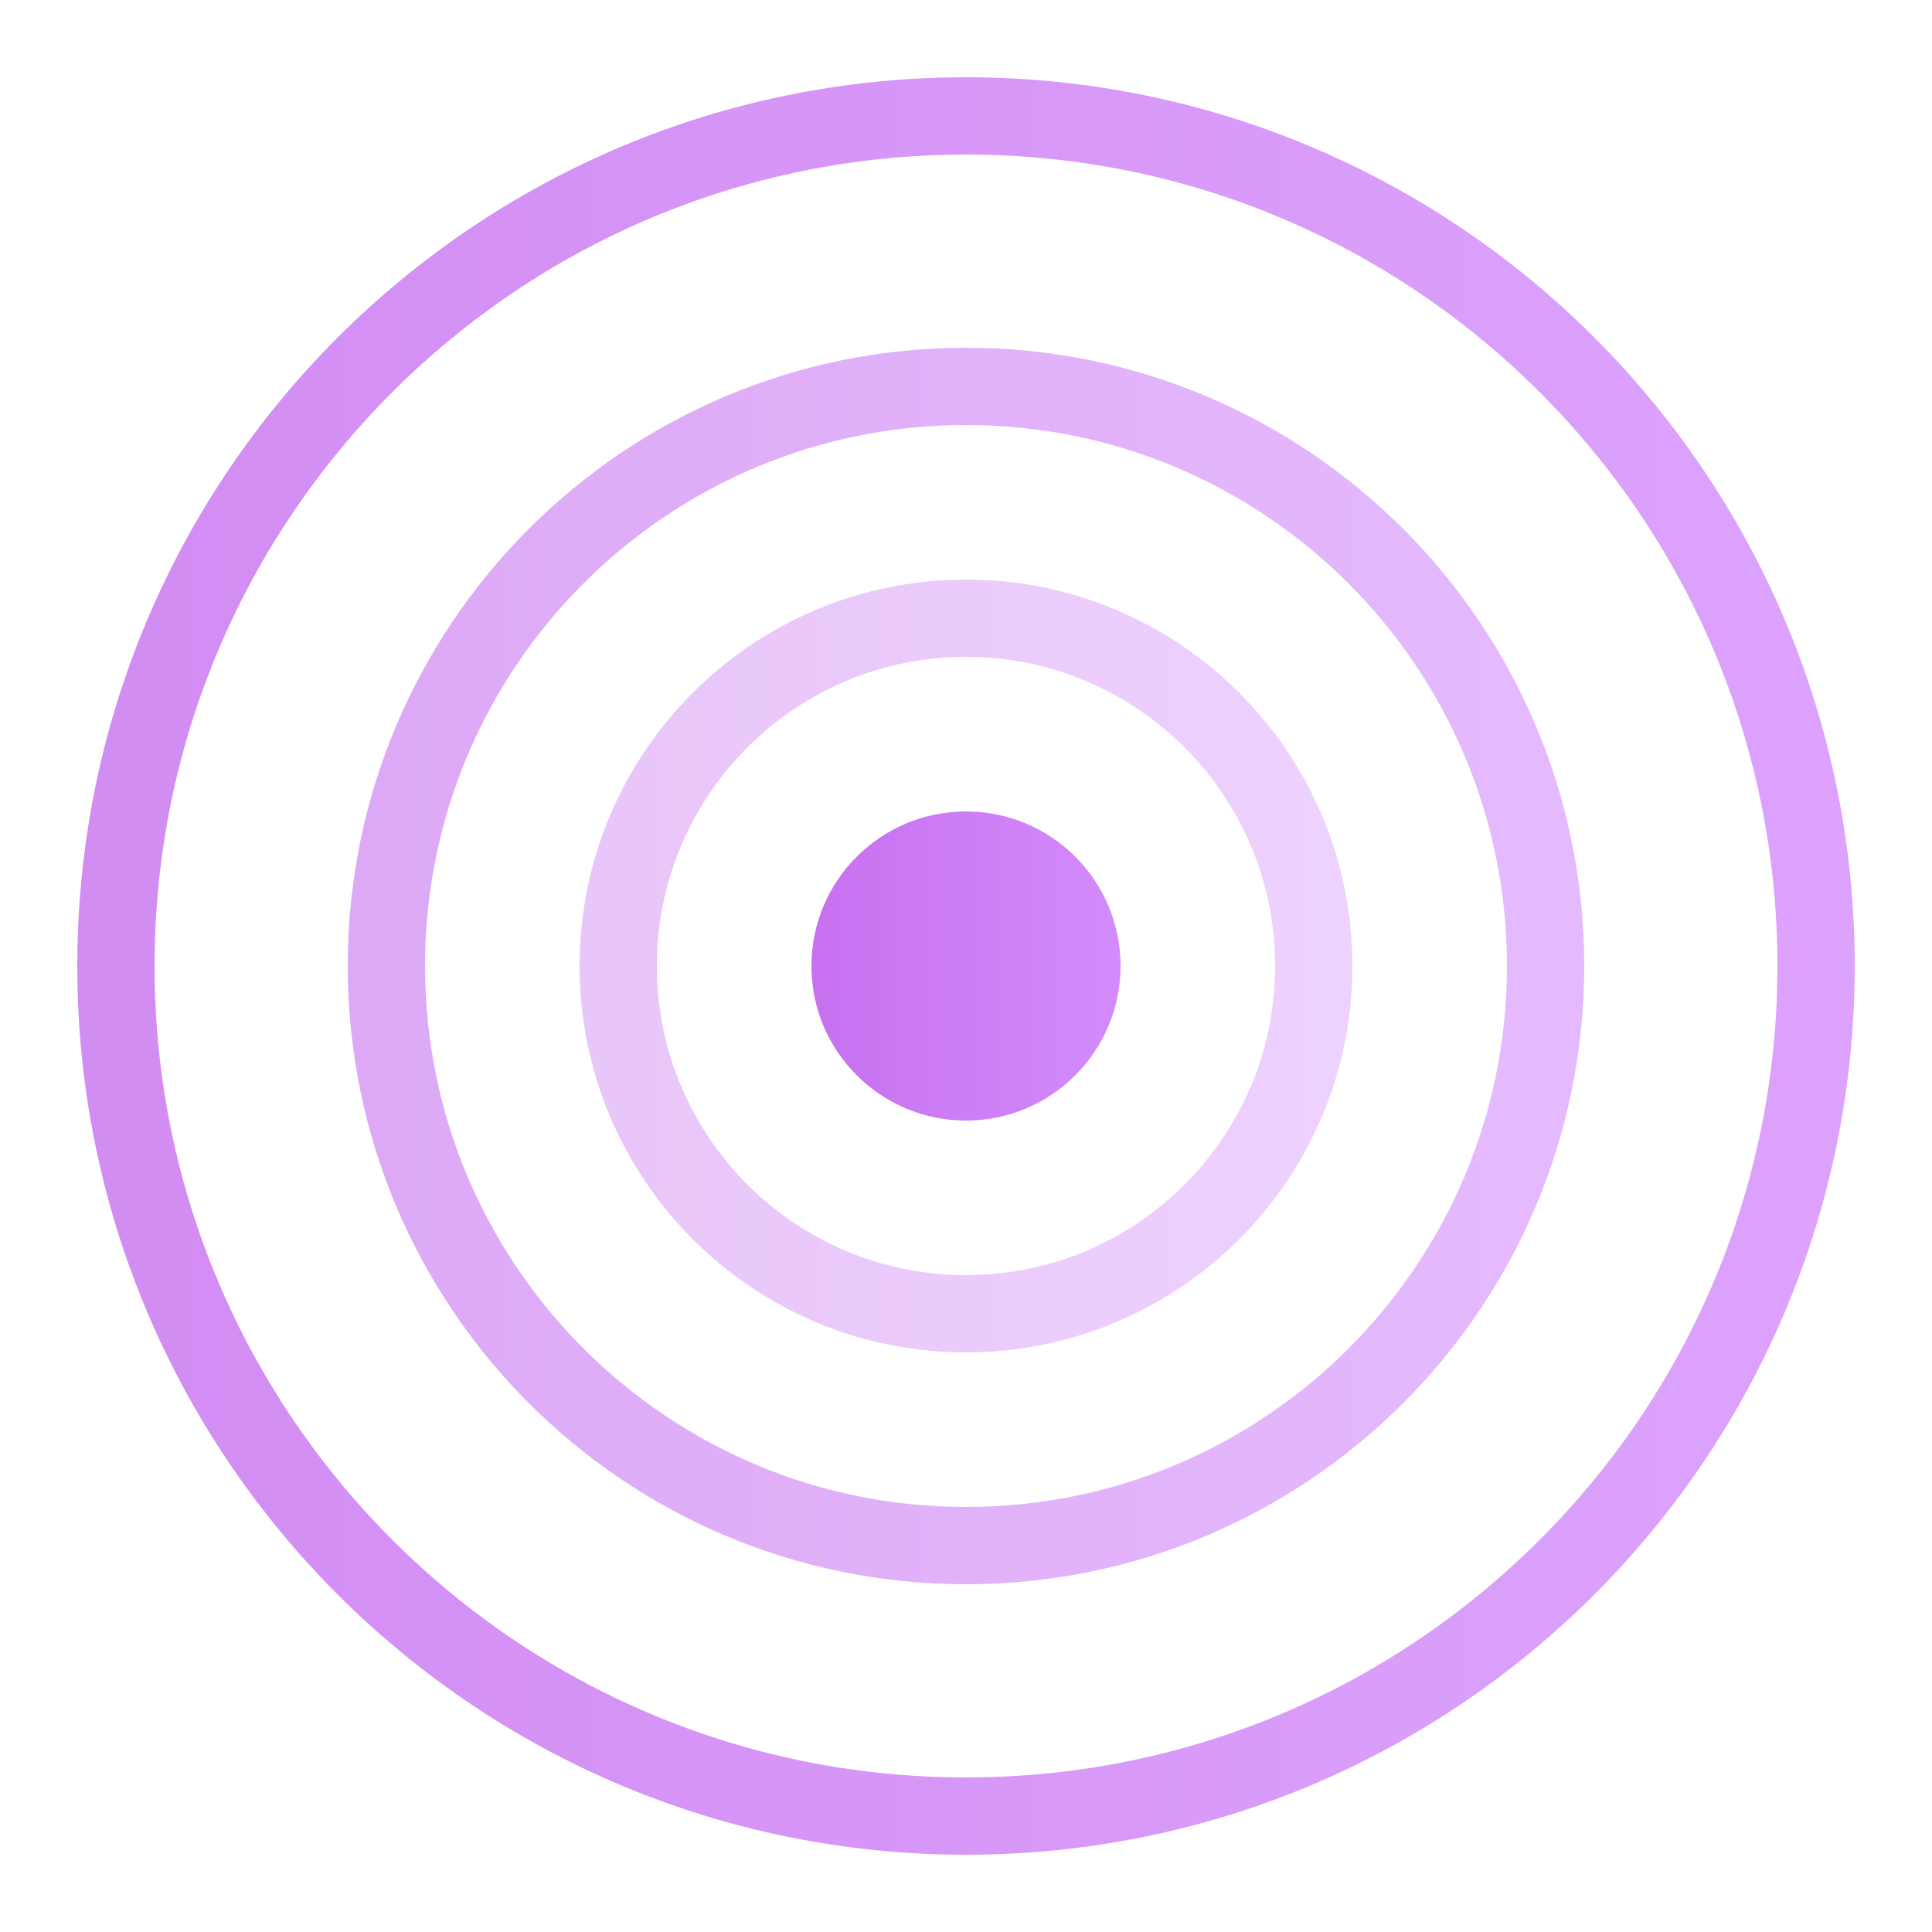
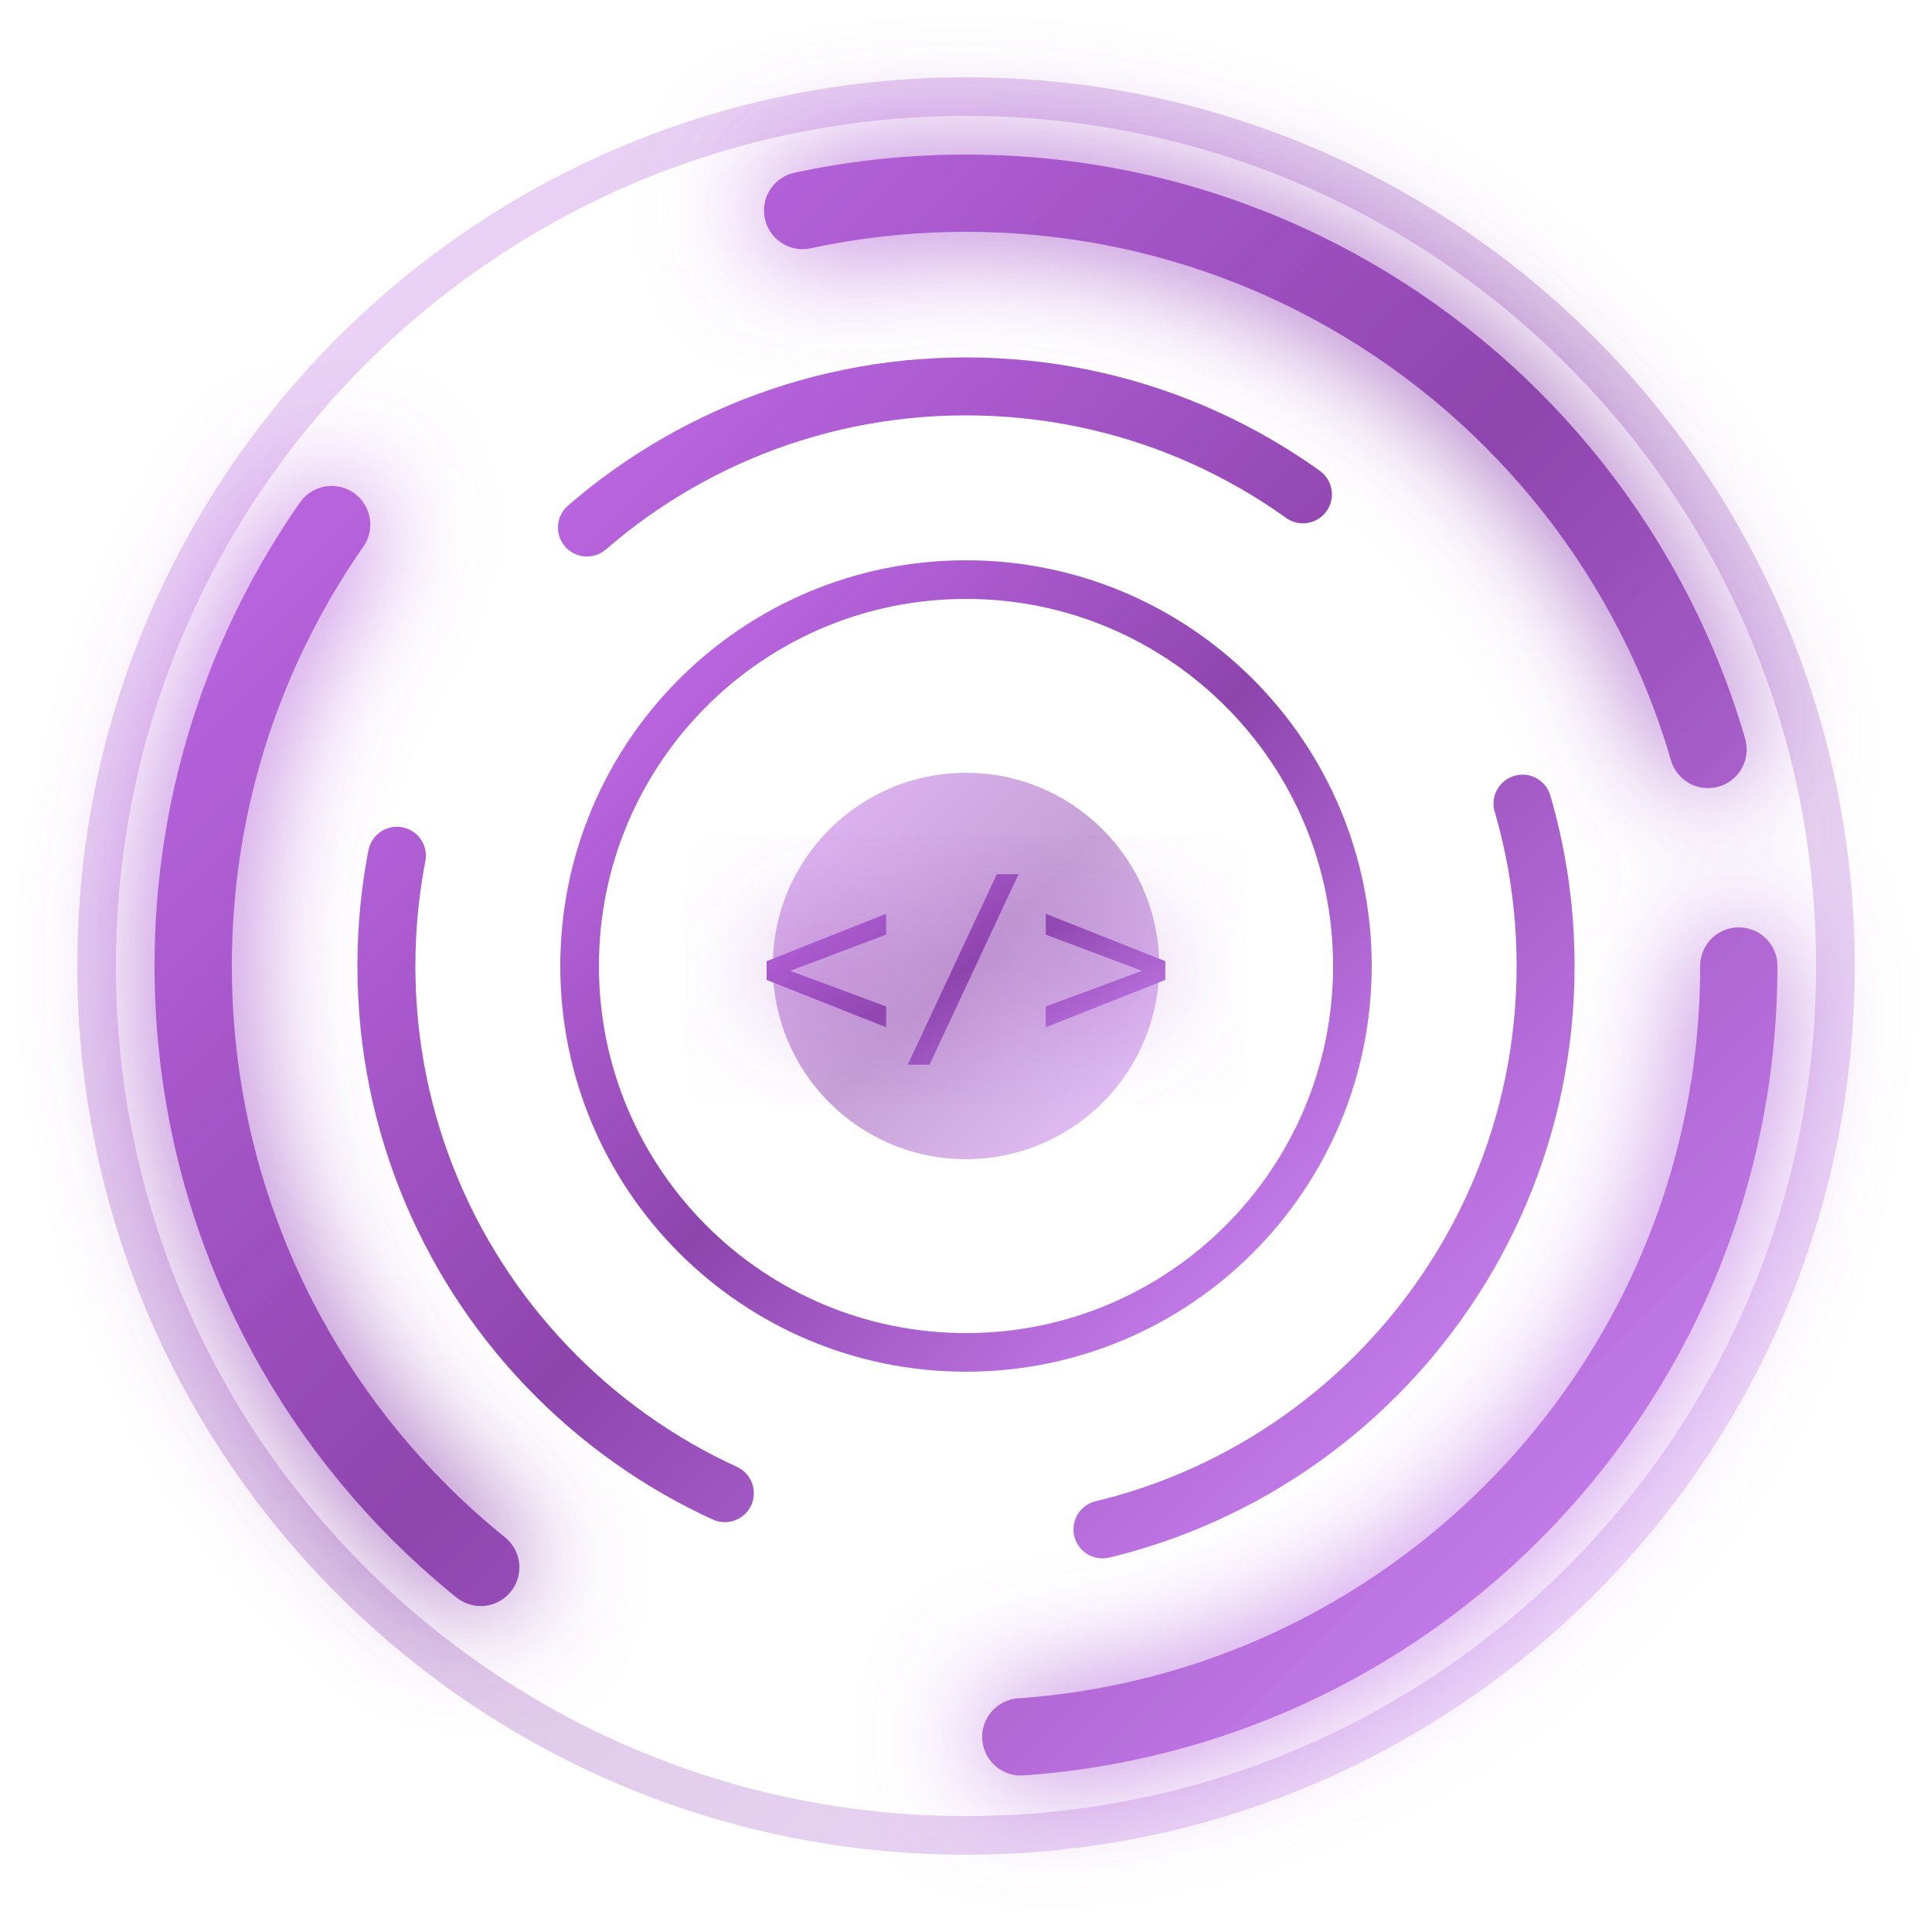
<svg xmlns="http://www.w3.org/2000/svg" width="80" height="80" viewBox="0 0 100 100">
  <defs>
-     <linearGradient id="gradient" x1="0%" y1="0%" x2="100%" y2="0%">
+     <linearGradient id="gradient" x1="0%" y1="0%" x2="100%" y2="100%">
      <stop offset="0%" stop-color="#c770f0" />
+       <stop offset="50%" stop-color="#8e44ad" />
      <stop offset="100%" stop-color="#d38bfc" />
    </linearGradient>
+     <filter id="glow" x="-20%" y="-20%" width="140%" height="140%">
+       <feGaussianBlur stdDeviation="3" result="blur" />
+       <feComposite in="SourceGraphic" in2="blur" operator="over" />
+     </filter>
  </defs>
-   <g fill="none" stroke="url(#gradient)" stroke-width="4">
-     <circle cx="50" cy="50" r="44" opacity="0.8">
-       <animate attributeName="stroke-dasharray" from="0, 276.46" to="276.46, 0" dur="2s" repeatCount="indefinite" />
-       <animate attributeName="stroke-dashoffset" from="276.46" to="0" dur="2s" repeatCount="indefinite" />
-     </circle>
-     <circle cx="50" cy="50" r="30" opacity="0.6">
-       <animate attributeName="stroke-dasharray" from="0, 188.5" to="188.5, 0" dur="2s" begin="0.3s" repeatCount="indefinite" />
-       <animate attributeName="stroke-dashoffset" from="188.5" to="0" dur="2s" begin="0.3s" repeatCount="indefinite" />
-     </circle>
-     <circle cx="50" cy="50" r="18" opacity="0.4">
-       <animate attributeName="stroke-dasharray" from="0, 113.1" to="113.1, 0" dur="2s" begin="0.6s" repeatCount="indefinite" />
-       <animate attributeName="stroke-dashoffset" from="113.1" to="0" dur="2s" begin="0.6s" repeatCount="indefinite" />
-     </circle>
-     <circle cx="50" cy="50" r="8" fill="url(#gradient)" stroke="none">
-       <animate attributeName="r" values="8;12;8" dur="1.5s" repeatCount="indefinite" />
-       <animate attributeName="opacity" values="1;0.6;1" dur="1.5s" repeatCount="indefinite" />
+   <circle cx="50" cy="50" r="45" fill="none" stroke="url(#gradient)" stroke-width="2" opacity="0.3" />
+   <g filter="url(#glow)">
+     <circle cx="50" cy="50" r="40" fill="none" stroke="url(#gradient)" stroke-width="4" stroke-dasharray="60 30" stroke-linecap="round">
+       <animateTransform attributeName="transform" attributeType="XML" type="rotate" from="0 50 50" to="360 50 50" dur="3s" repeatCount="indefinite" />
    </circle>
  </g>
+   <circle cx="50" cy="50" r="30" fill="none" stroke="url(#gradient)" stroke-width="3" stroke-dasharray="40 20" stroke-linecap="round">
+     <animateTransform attributeName="transform" attributeType="XML" type="rotate" from="360 50 50" to="0 50 50" dur="2s" repeatCount="indefinite" />
+   </circle>
+   <circle cx="50" cy="50" r="20" fill="none" stroke="url(#gradient)" stroke-width="2">
+     <animate attributeName="opacity" values="0.2;0.8;0.2" dur="2.5s" repeatCount="indefinite" />
+     <animate attributeName="r" values="20;22;20" dur="2.5s" repeatCount="indefinite" />
+   </circle>
+   <g fill="url(#gradient)">
+     <text x="50" y="54" font-family="monospace" font-size="12" text-anchor="middle" filter="url(#glow)">&lt;/&gt;</text>
+   </g>
+   <circle cx="50" cy="50" r="10" fill="url(#gradient)" opacity="0.5">
+     <animate attributeName="opacity" values="0.5;0.2;0.5" dur="1.5s" repeatCount="indefinite" />
+   </circle>
</svg>
